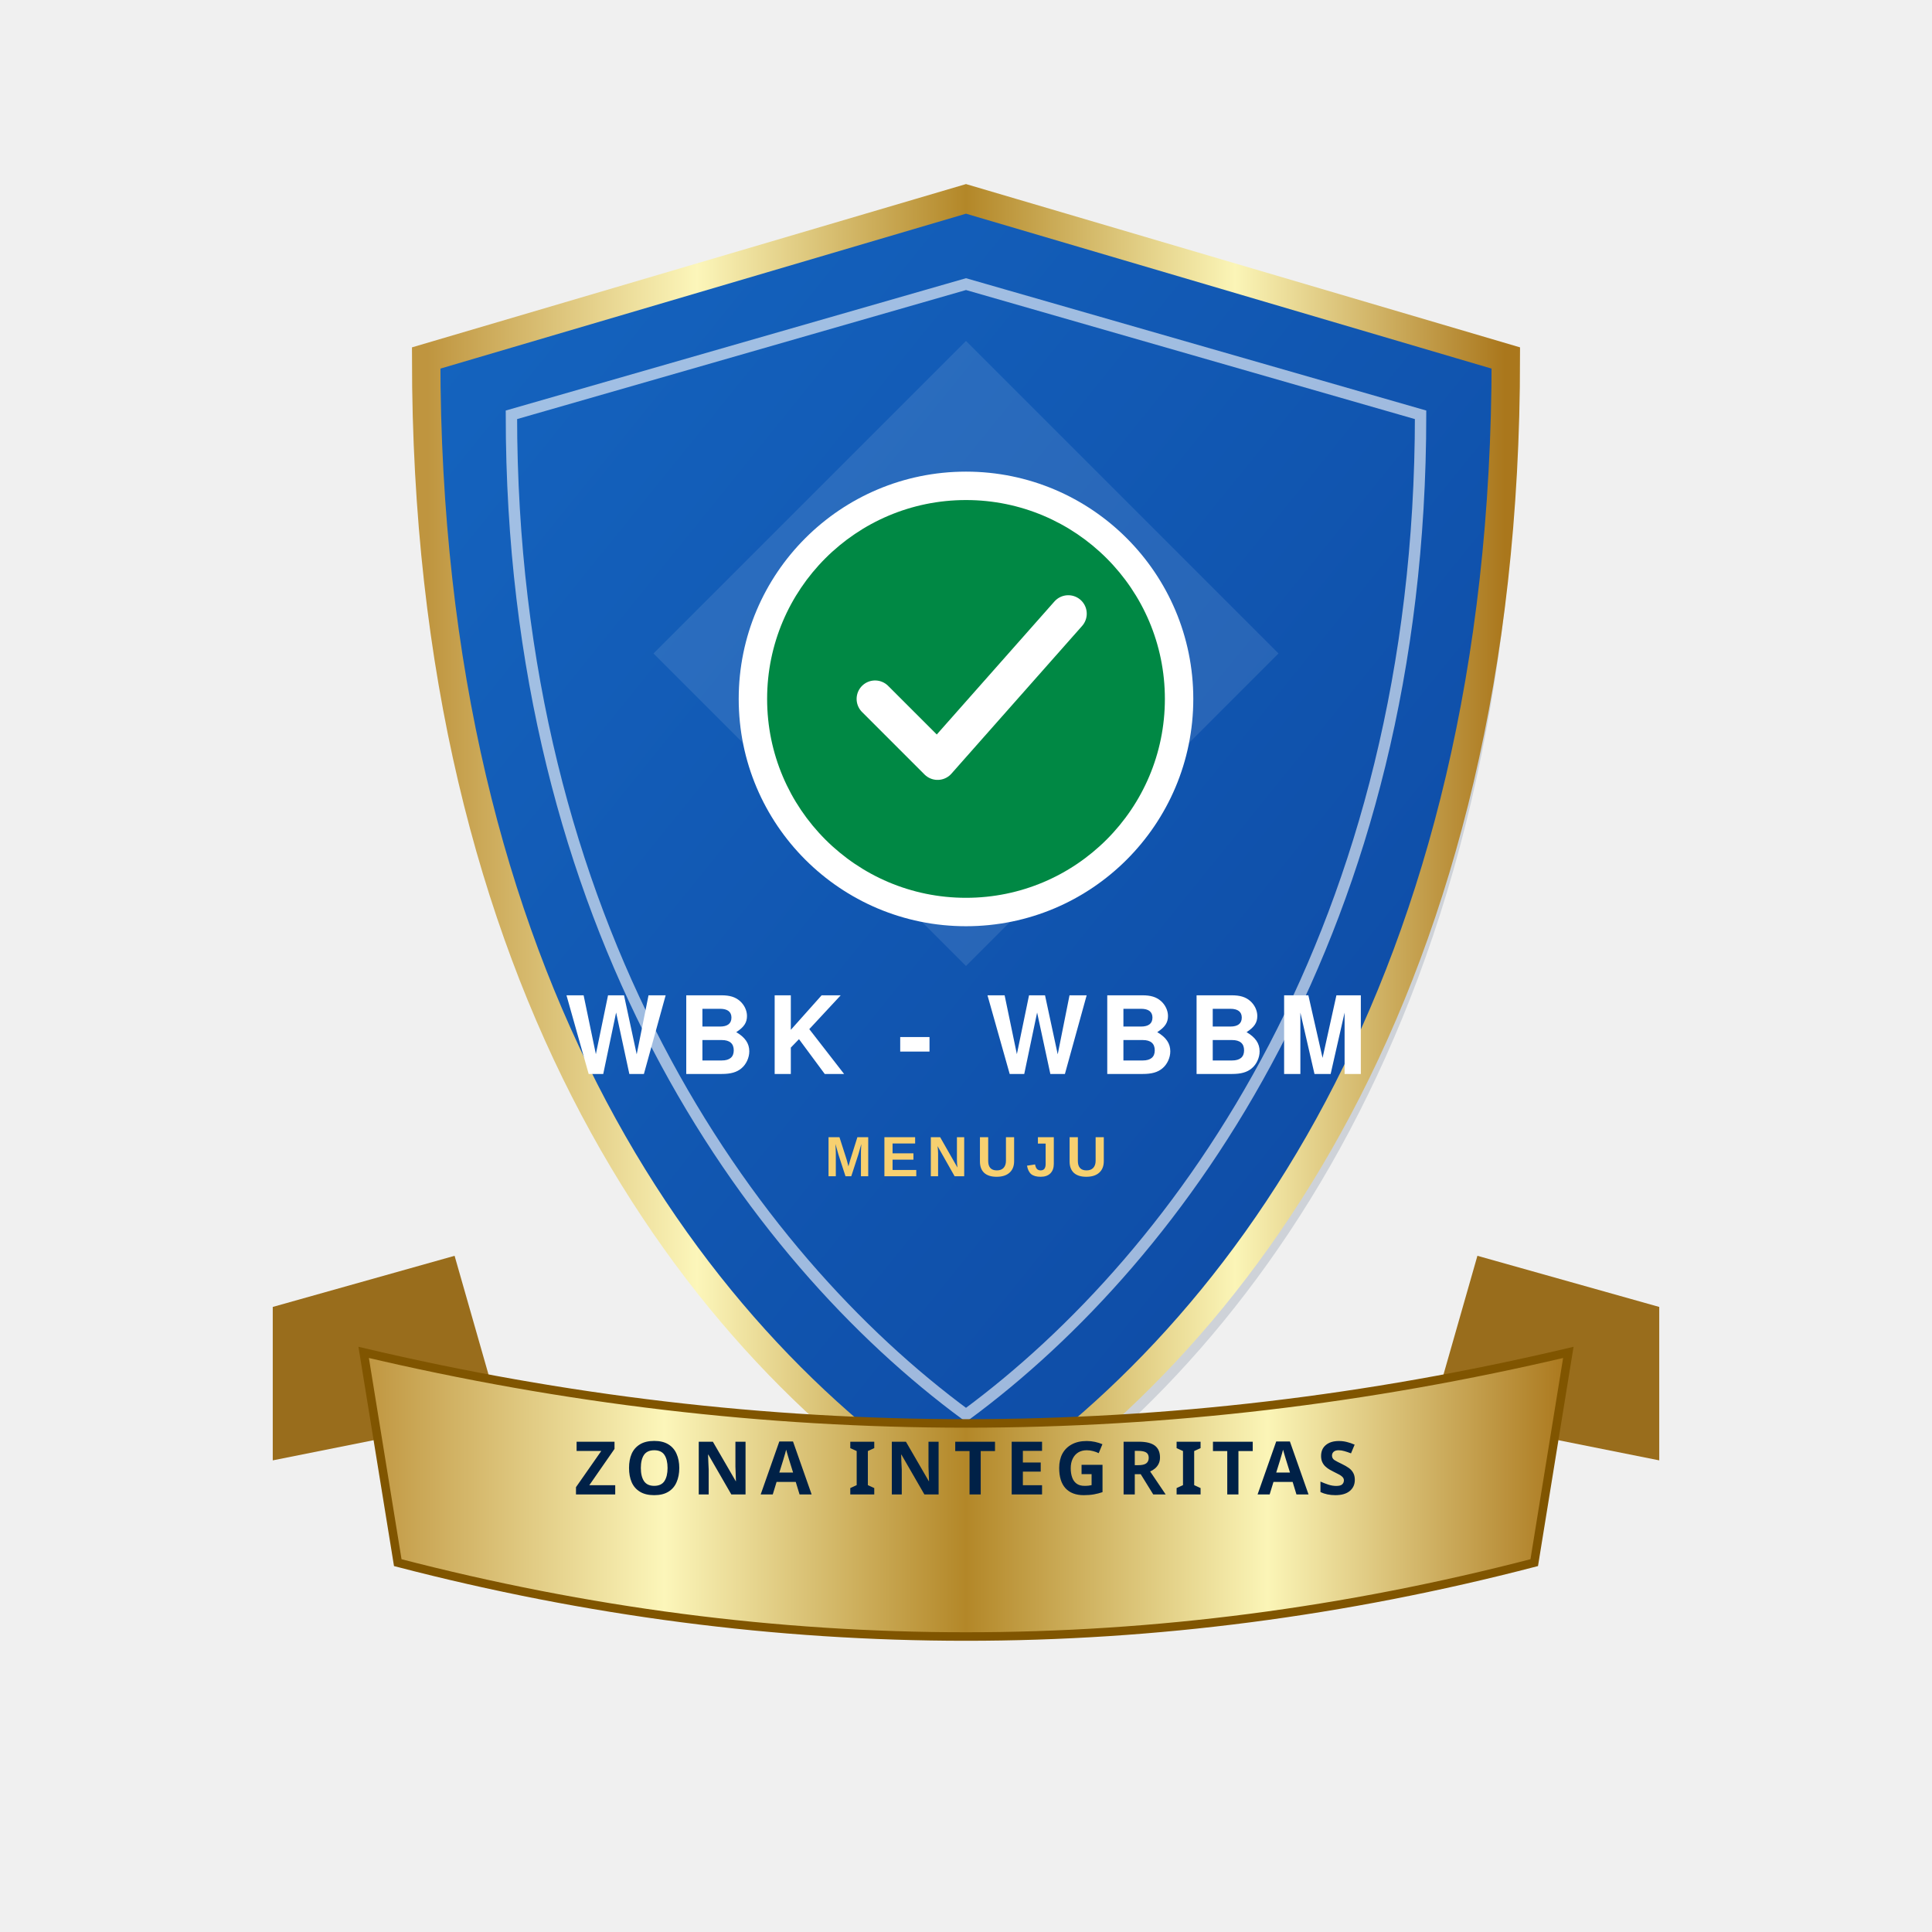
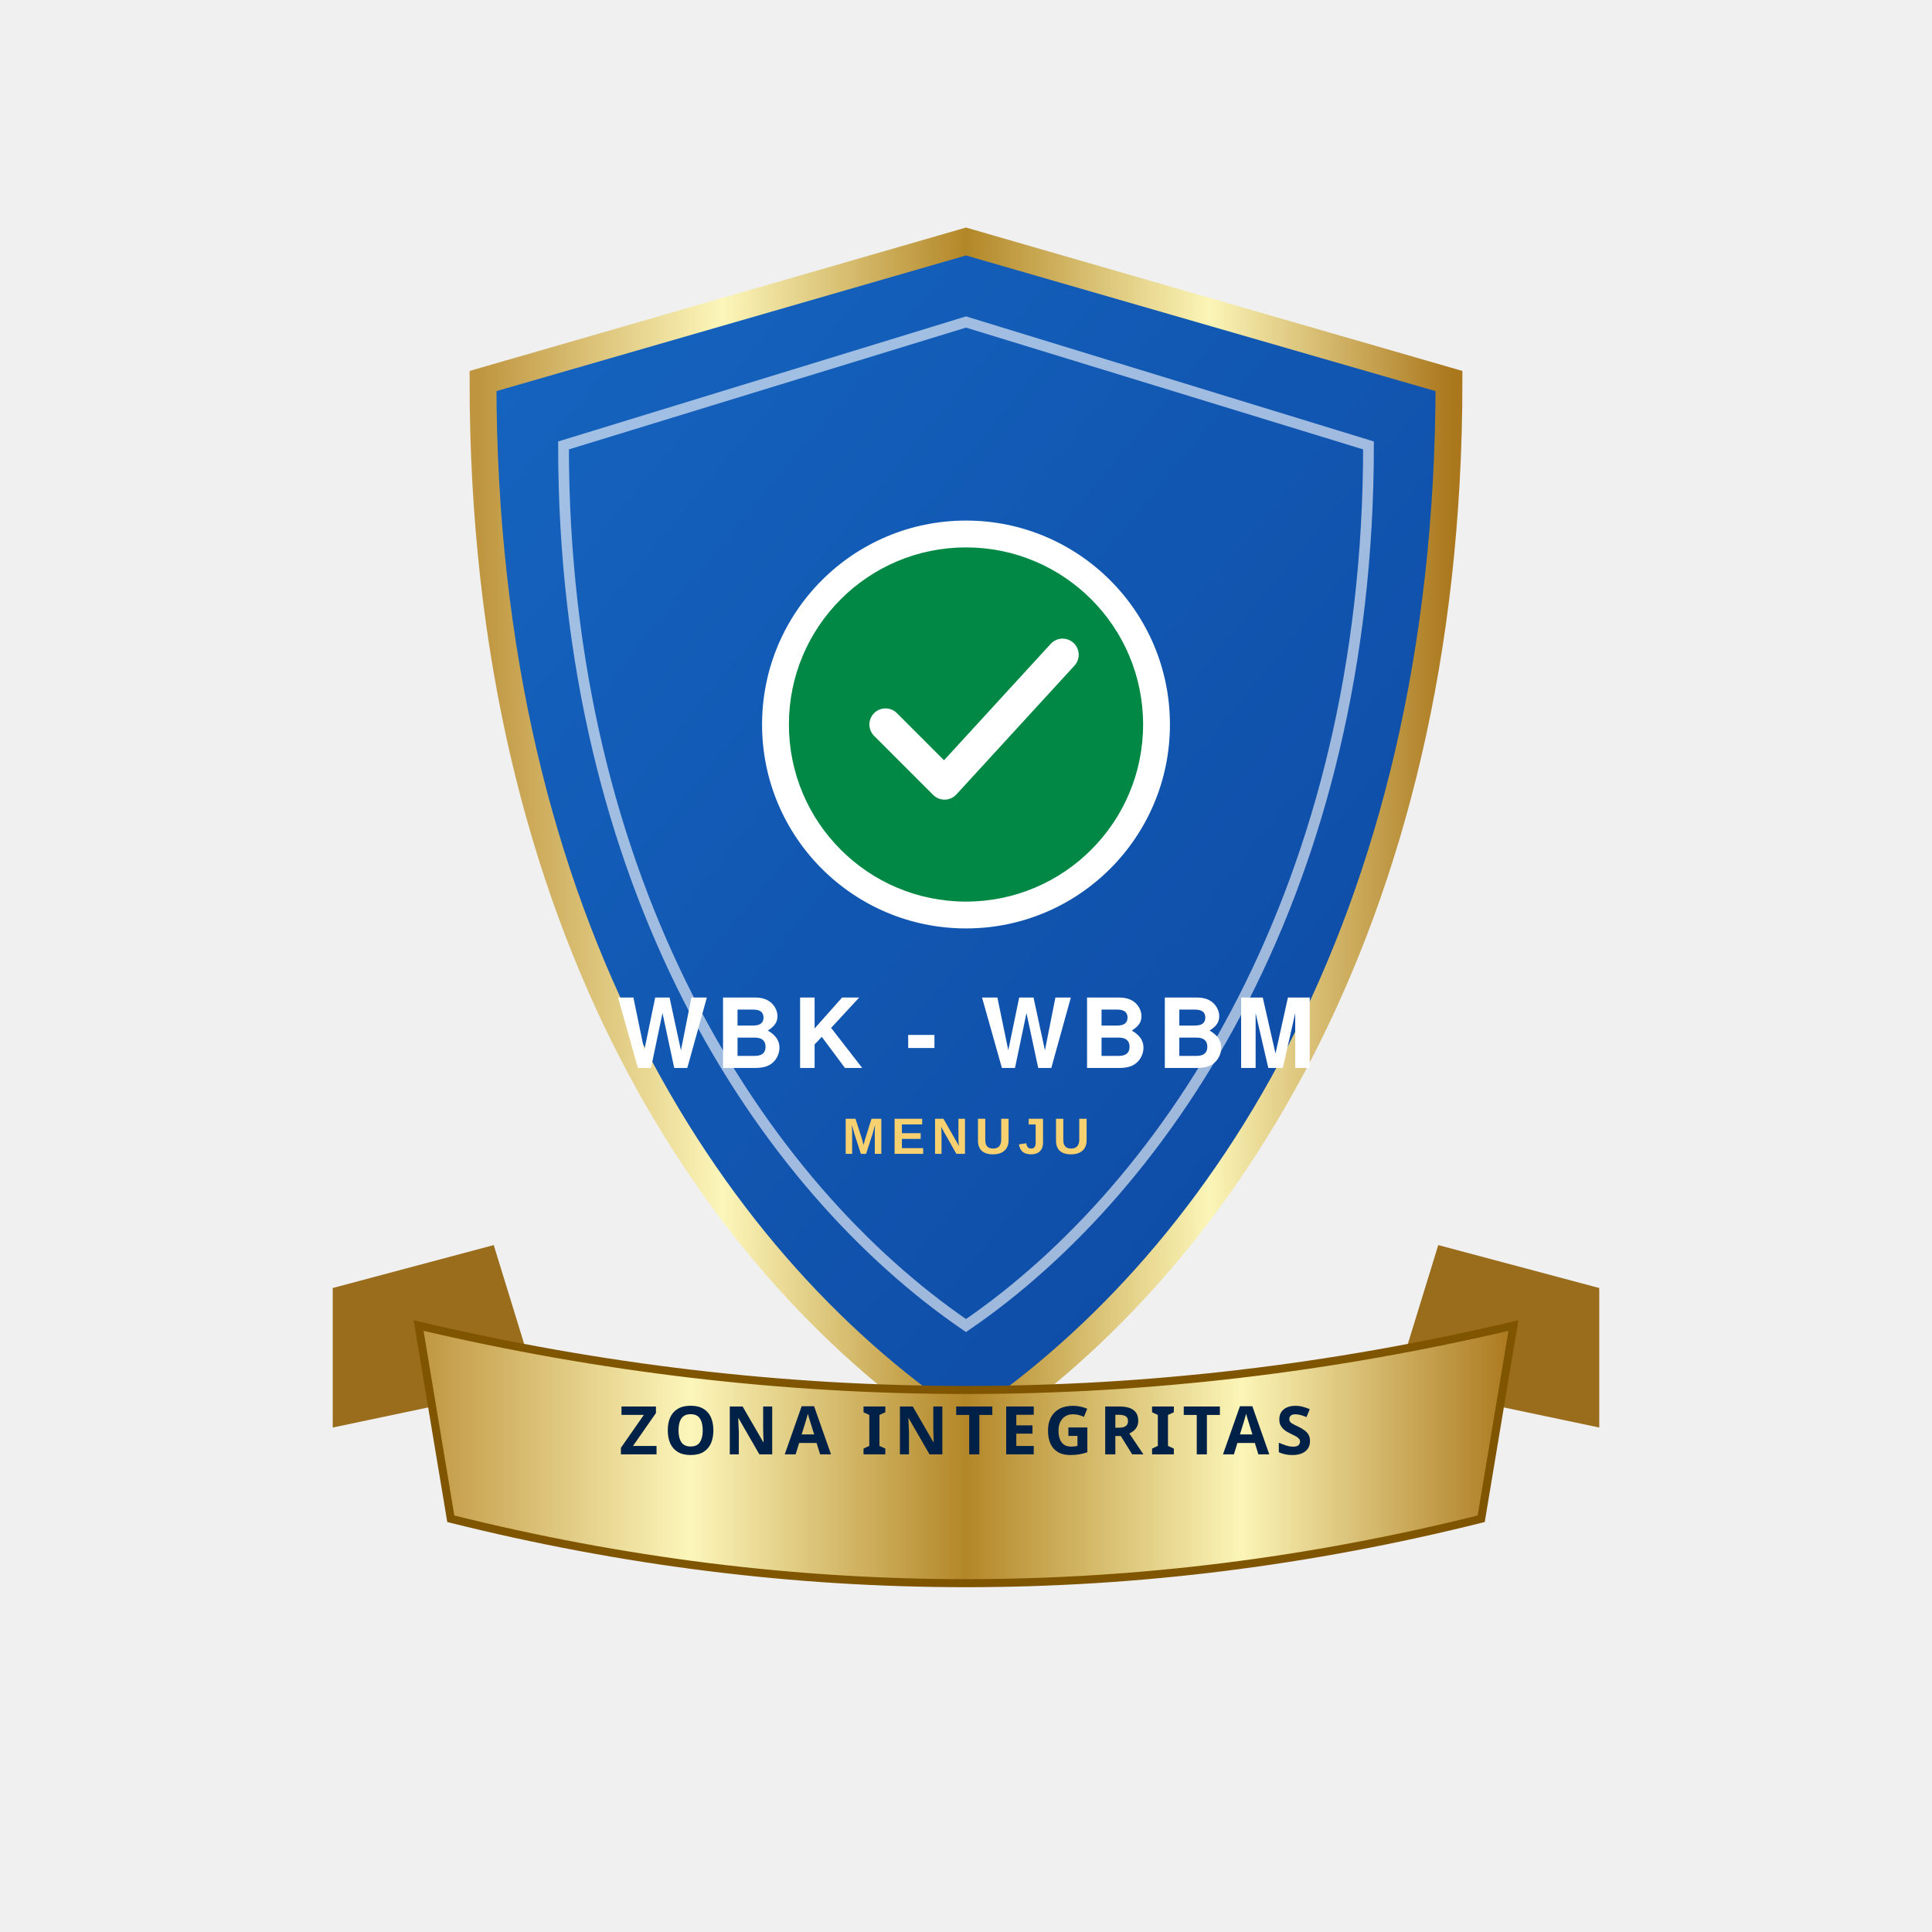
- <svg xmlns="http://www.w3.org/2000/svg" viewBox="0 0 340 340" width="100%" height="100%">
+ <svg xmlns="http://www.w3.org/2000/svg" viewBox="0 0 360 360" width="100%" height="100%">
  <defs>
    <linearGradient id="shieldGrad" x1="0%" y1="0%" x2="100%" y2="100%">
      <stop offset="0%" stop-color="#1565C0" />
      <stop offset="100%" stop-color="#0D47A1" />
    </linearGradient>
    <linearGradient id="goldRibbon" x1="0%" y1="0%" x2="100%" y2="0%">
      <stop offset="0%" stop-color="#BF953F" />
      <stop offset="25%" stop-color="#FCF6BA" />
      <stop offset="50%" stop-color="#B38728" />
      <stop offset="75%" stop-color="#FBF5B7" />
      <stop offset="100%" stop-color="#AA771C" />
    </linearGradient>
  </defs>
-   <g transform="translate(10, 5)">
-     <path d="M 160,30 L 255,58 C 255,168 208,232 160,262 C 112,232 65,168 65,58 Z" fill="#0b2850" opacity="0.15" transform="translate(2, 4)" />
-     <path d="M 160,30 L 255,58 C 255,168 208,232 160,262 C 112,232 65,168 65,58 Z" fill="url(#shieldGrad)" stroke="url(#goldRibbon)" stroke-width="5" />
-     <path d="M 160,45 L 240,68 C 240,158 198,216 160,244 C 122,216 80,158 80,68 Z" fill="none" stroke="#FFFFFF" stroke-opacity="0.6" stroke-width="2" />
-     <path d="M 160,55 L 215,110 L 160,165 L 105,110 Z" fill="#FFFFFF" fill-opacity="0.1" />
-     <circle cx="160" cy="118" r="40" fill="#FFFFFF" />
-     <circle cx="160" cy="118" r="35" fill="#008844" />
-     <path d="M 144,118 L 155,129 L 178,103" fill="none" stroke="#FFFFFF" stroke-width="6.5" stroke-linecap="round" stroke-linejoin="round" />
-     <text x="160" y="184" font-family="'Arial Black', 'Helvetica', sans-serif" font-size="19" font-weight="900" fill="#FFFFFF" text-anchor="middle" letter-spacing="2">
+   <g transform="translate(180, 175)">
+     <path d="M 0,-130 L 90,-104 C 90,-2 46,62 0,92 C -46,62 -90,-2 -90,-104 Z" fill="url(#shieldGrad)" stroke="url(#goldRibbon)" stroke-width="5" />
+     <path d="M 0,-115 L 75,-92 C 75,-10 38,46 0,72 C -38,46 -75,-10 -75,-92 Z" fill="none" stroke="#FFFFFF" stroke-opacity="0.6" stroke-width="2" />
+     <circle cx="0" cy="-40" r="38" fill="#FFFFFF" />
+     <circle cx="0" cy="-40" r="33" fill="#008844" />
+     <path d="M -15,-40 L -4,-29 L 18,-53" fill="none" stroke="#FFFFFF" stroke-width="6" stroke-linecap="round" stroke-linejoin="round" />
+     <text x="0" y="24" font-family="'Arial Black', 'Helvetica', sans-serif" font-size="18" font-weight="900" fill="#FFFFFF" text-anchor="middle" letter-spacing="1.5">
      WBK - WBBM
    </text>
-     <text x="160" y="202" font-family="'Arial', 'Helvetica', sans-serif" font-size="10" font-weight="bold" fill="#F7D070" text-anchor="middle" letter-spacing="1.5">
+     <text x="0" y="40" font-family="'Arial', 'Helvetica', sans-serif" font-size="9.5" font-weight="bold" fill="#F7D070" text-anchor="middle" letter-spacing="1.2">
      MENUJU
    </text>
    <g>
-       <path d="M 38,225 L 70,216 L 78,244 L 38,252 Z" fill="#996D1C" />
-       <path d="M 282,225 L 250,216 L 242,244 L 282,252 Z" fill="#996D1C" />
-       <path d="M 54,233 Q 160,258 266,233 L 260,270 Q 160,296 60,270 Z" fill="url(#goldRibbon)" stroke="#805500" stroke-width="1.5" />
+       <path d="M -118,65 L -88,57 L -80,83 L -118,91 Z" fill="#996D1C" />
+       <path d="M 118,65 L 88,57 L 80,83 L 118,91 Z" fill="#996D1C" />
+       <path d="M -102,72 Q 0,96 102,72 L 96,108 Q 0,132 -96,108 Z" fill="url(#goldRibbon)" stroke="#805500" stroke-width="1.5" />
    </g>
-     <text x="160" y="258" font-family="'Arial Black', sans-serif" font-size="13" font-weight="900" fill="#002147" text-anchor="middle" letter-spacing="1.5">
+     <text x="0" y="96" font-family="'Arial Black', sans-serif" font-size="12.5" font-weight="900" fill="#002147" text-anchor="middle" letter-spacing="1.2">
      ZONA INTEGRITAS
    </text>
  </g>
</svg>
